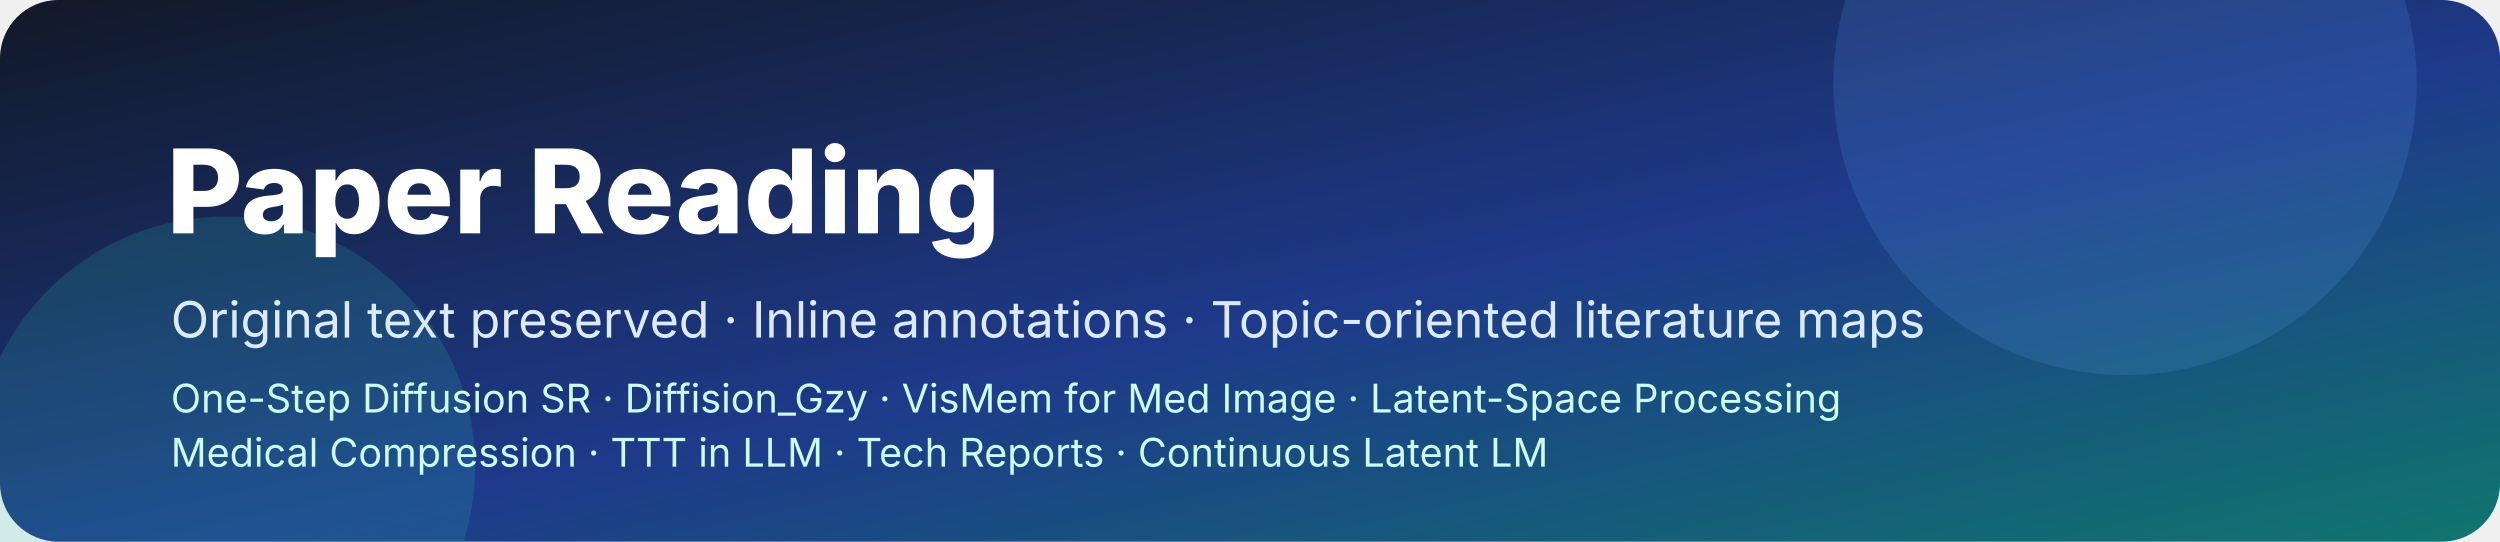
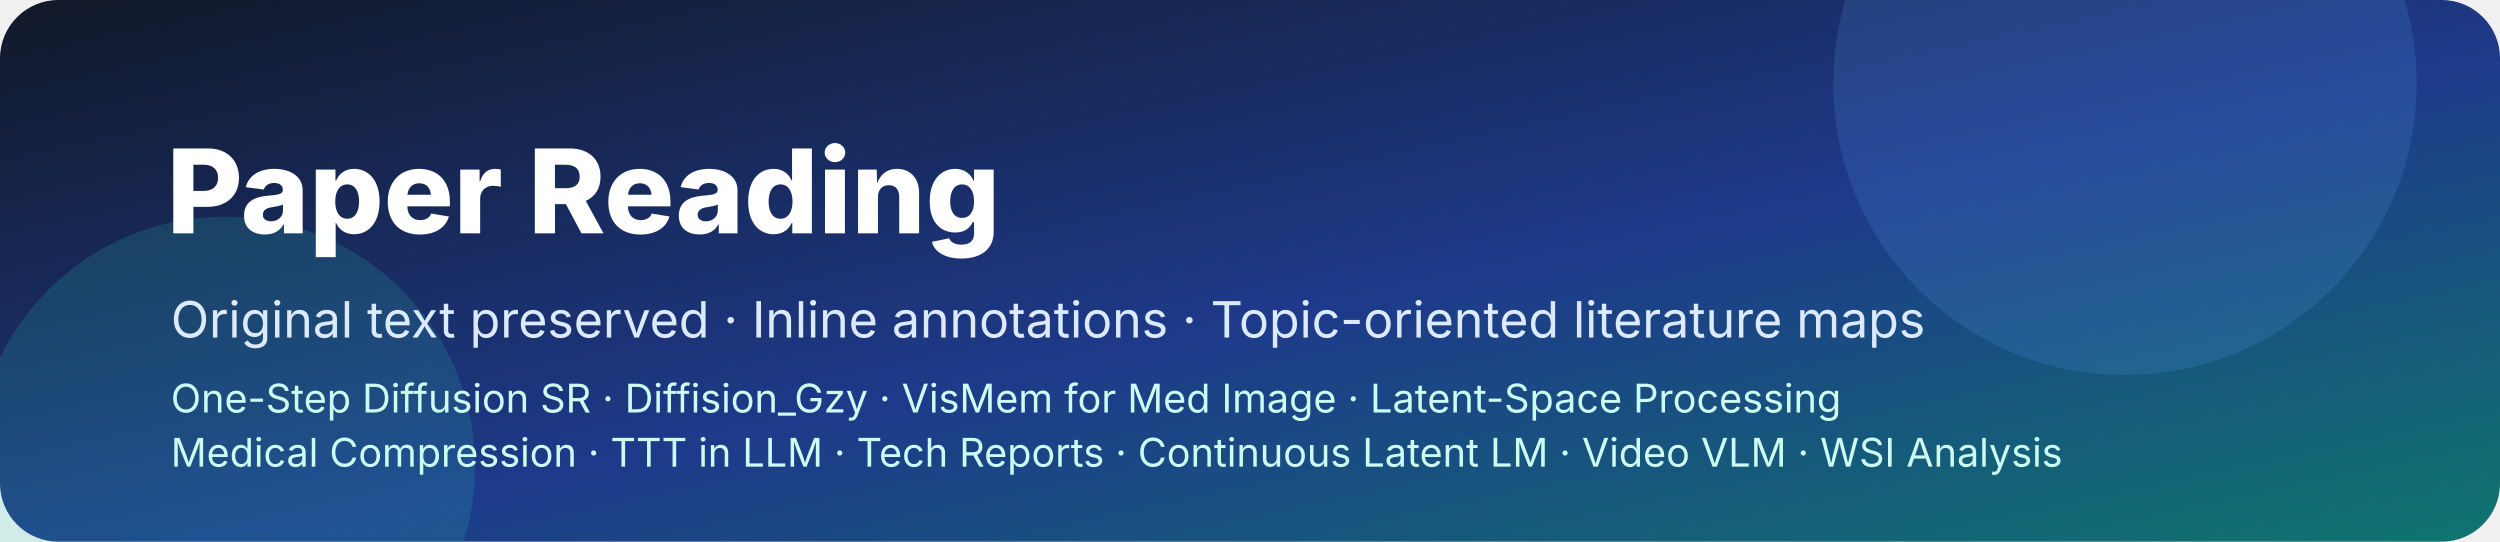
<svg xmlns="http://www.w3.org/2000/svg" width="1200" height="260" viewBox="0 0 1200 260">
  <defs>
    <linearGradient id="g" x1="0" x2="1" y1="0" y2="1">
      <stop offset="0" stop-color="#111827" />
      <stop offset="0.55" stop-color="#1e3a8a" />
      <stop offset="1" stop-color="#0f766e" />
    </linearGradient>
  </defs>
  <rect width="1200" height="260" rx="28" fill="url(#g)" />
  <circle cx="1020" cy="40" r="140" fill="#60a5fa" opacity="0.16" />
  <circle cx="108" cy="224" r="120" fill="#2dd4bf" opacity="0.16" />
  <text x="80" y="112" font-family="Inter,Segoe UI,Arial,sans-serif" font-size="56" font-weight="800" fill="#fff">Paper Reading</text>
  <text x="82" y="162" font-family="Inter,Segoe UI,Arial,sans-serif" font-size="24" fill="#dbeafe">Original text preserved · Inline annotations · Topic-oriented literature maps</text>
  <text x="82" y="198" font-family="Inter,Segoe UI,Arial,sans-serif" font-size="19" fill="#ccfbf1">One-Step Diffusion SR · Diffision_Gzy · VisMem for Med Image · Latent-Space Processing</text>
-   <text x="82" y="224" font-family="Inter,Segoe UI,Arial,sans-serif" font-size="19" fill="#ccfbf1">Medical Compression · TTT in LLM · Tech Reports · Continuous Latent LM</text>
+   <text x="82" y="224" font-family="Inter,Segoe UI,Arial,sans-serif" font-size="19" fill="#ccfbf1">Medical Compression · TTT in LLM · Tech Reports · Continuous Latent LM · Video VLM · WSI Analysis</text>
</svg>
